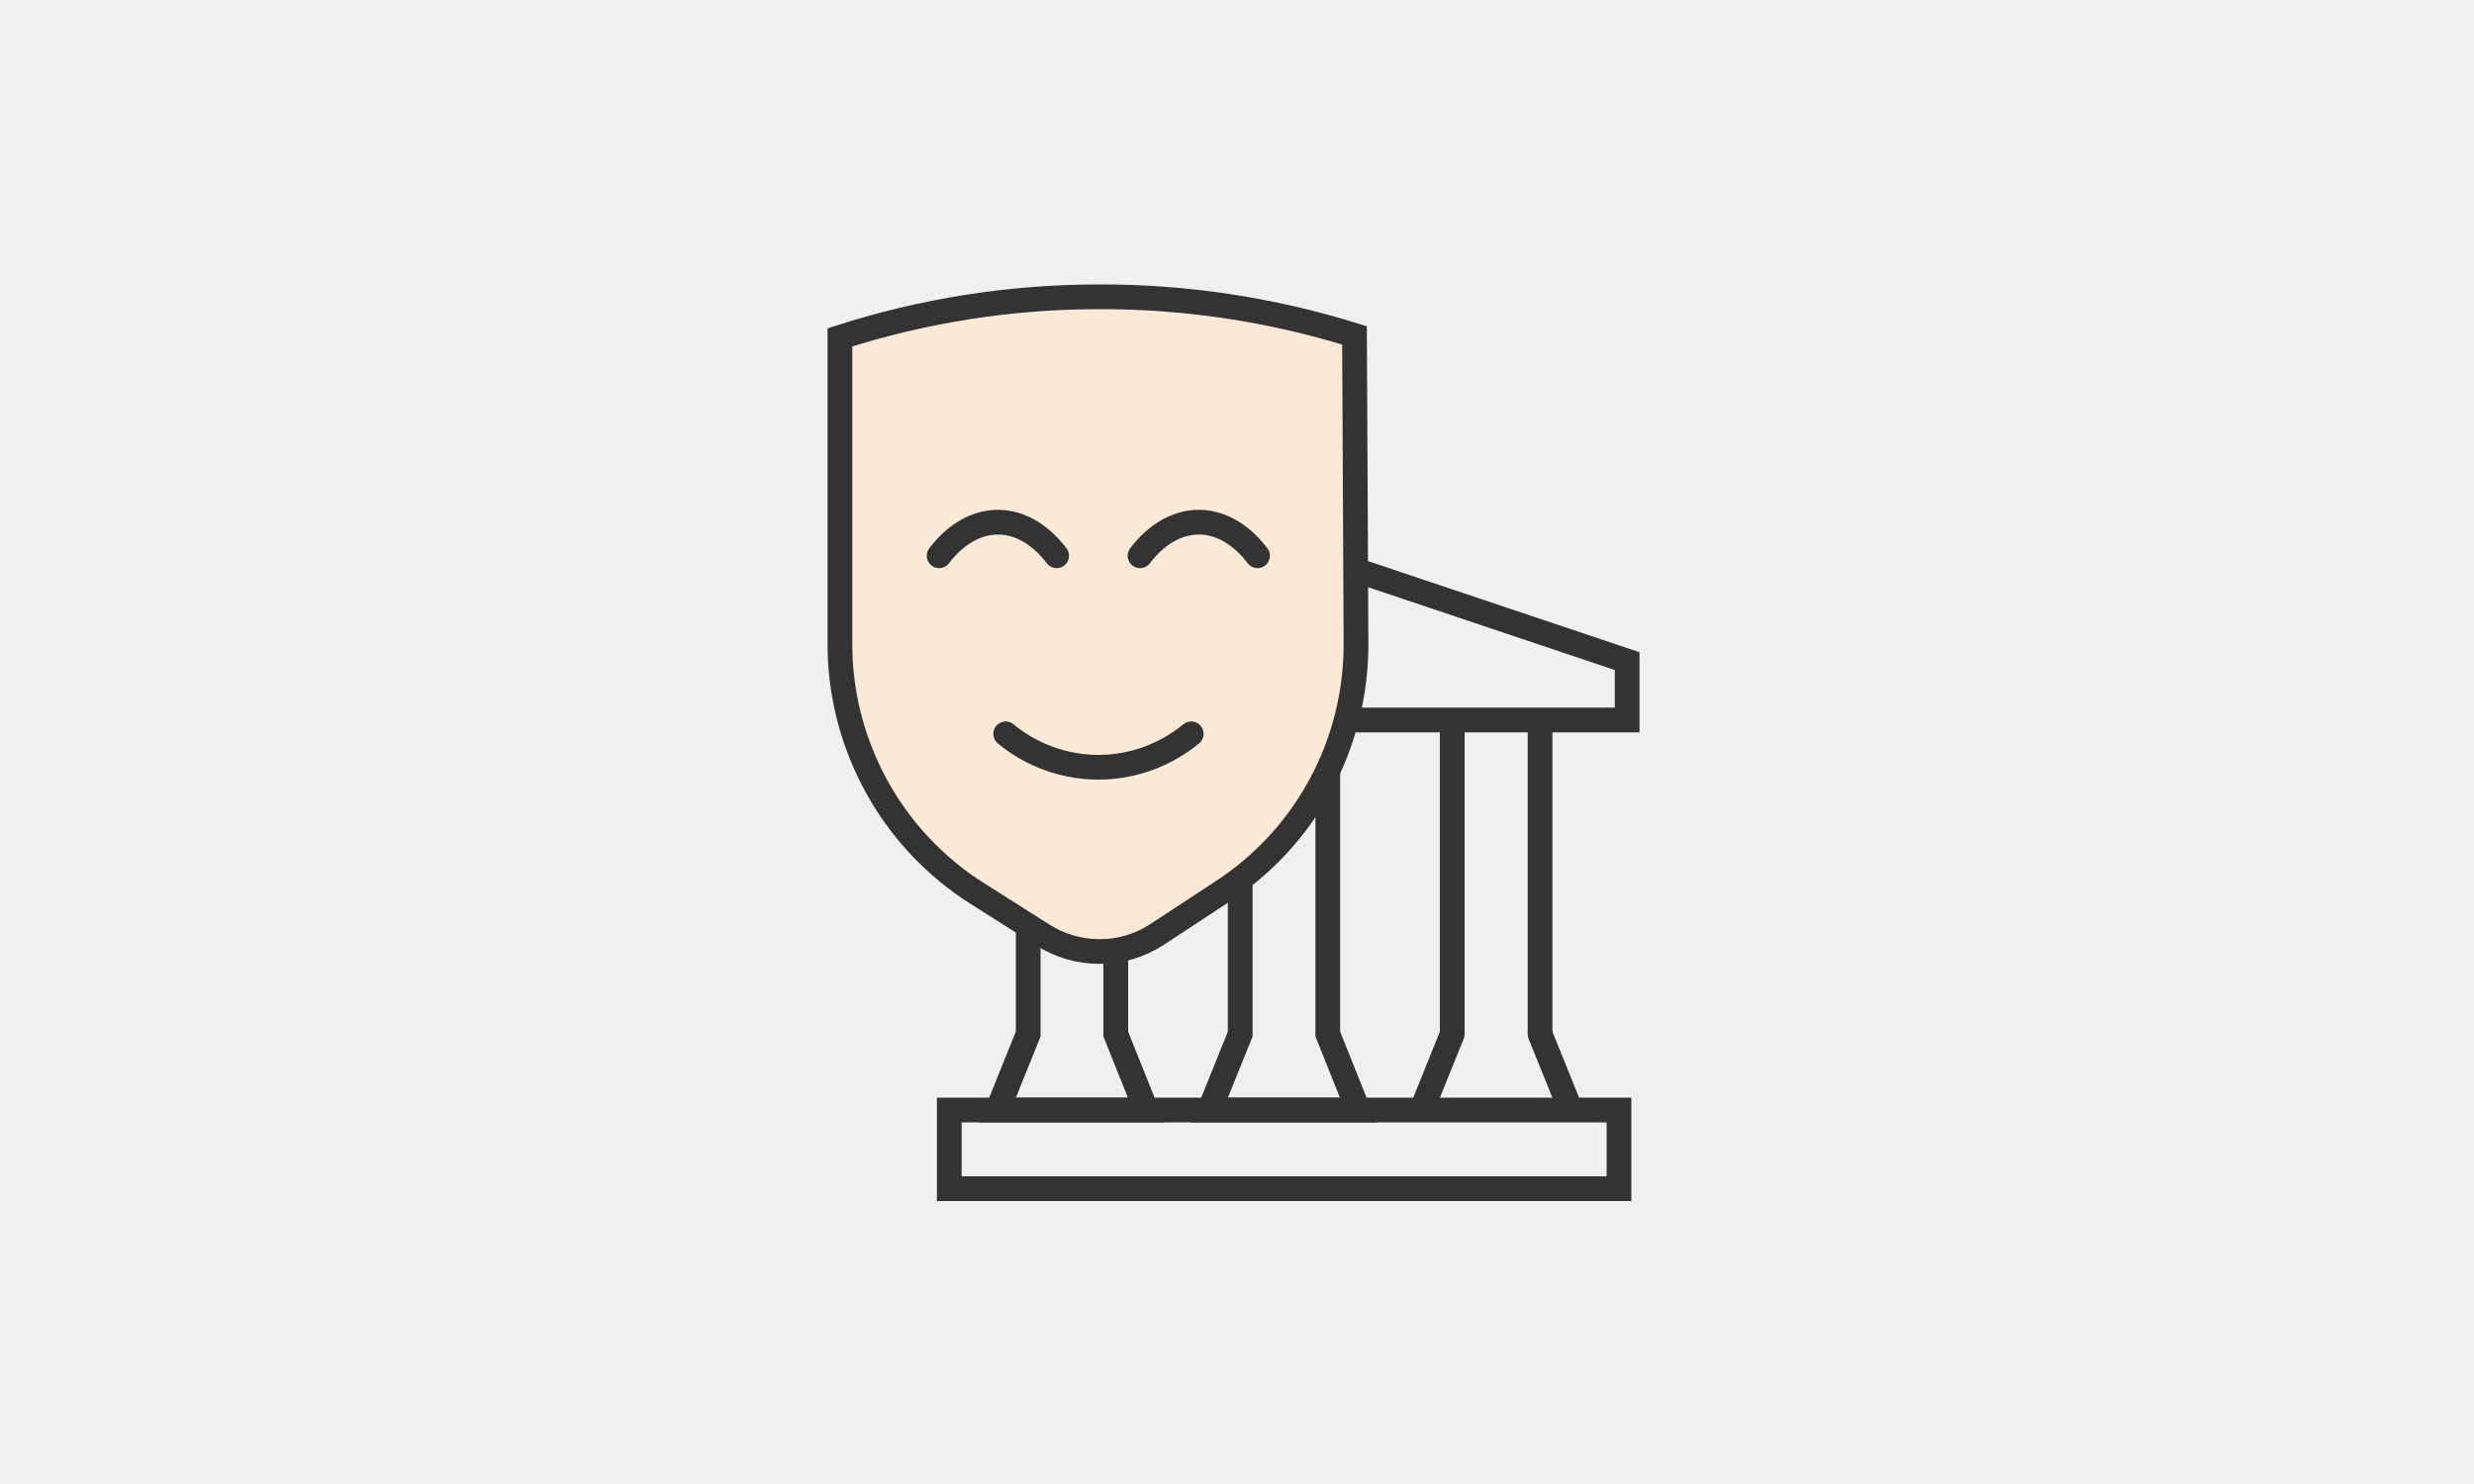
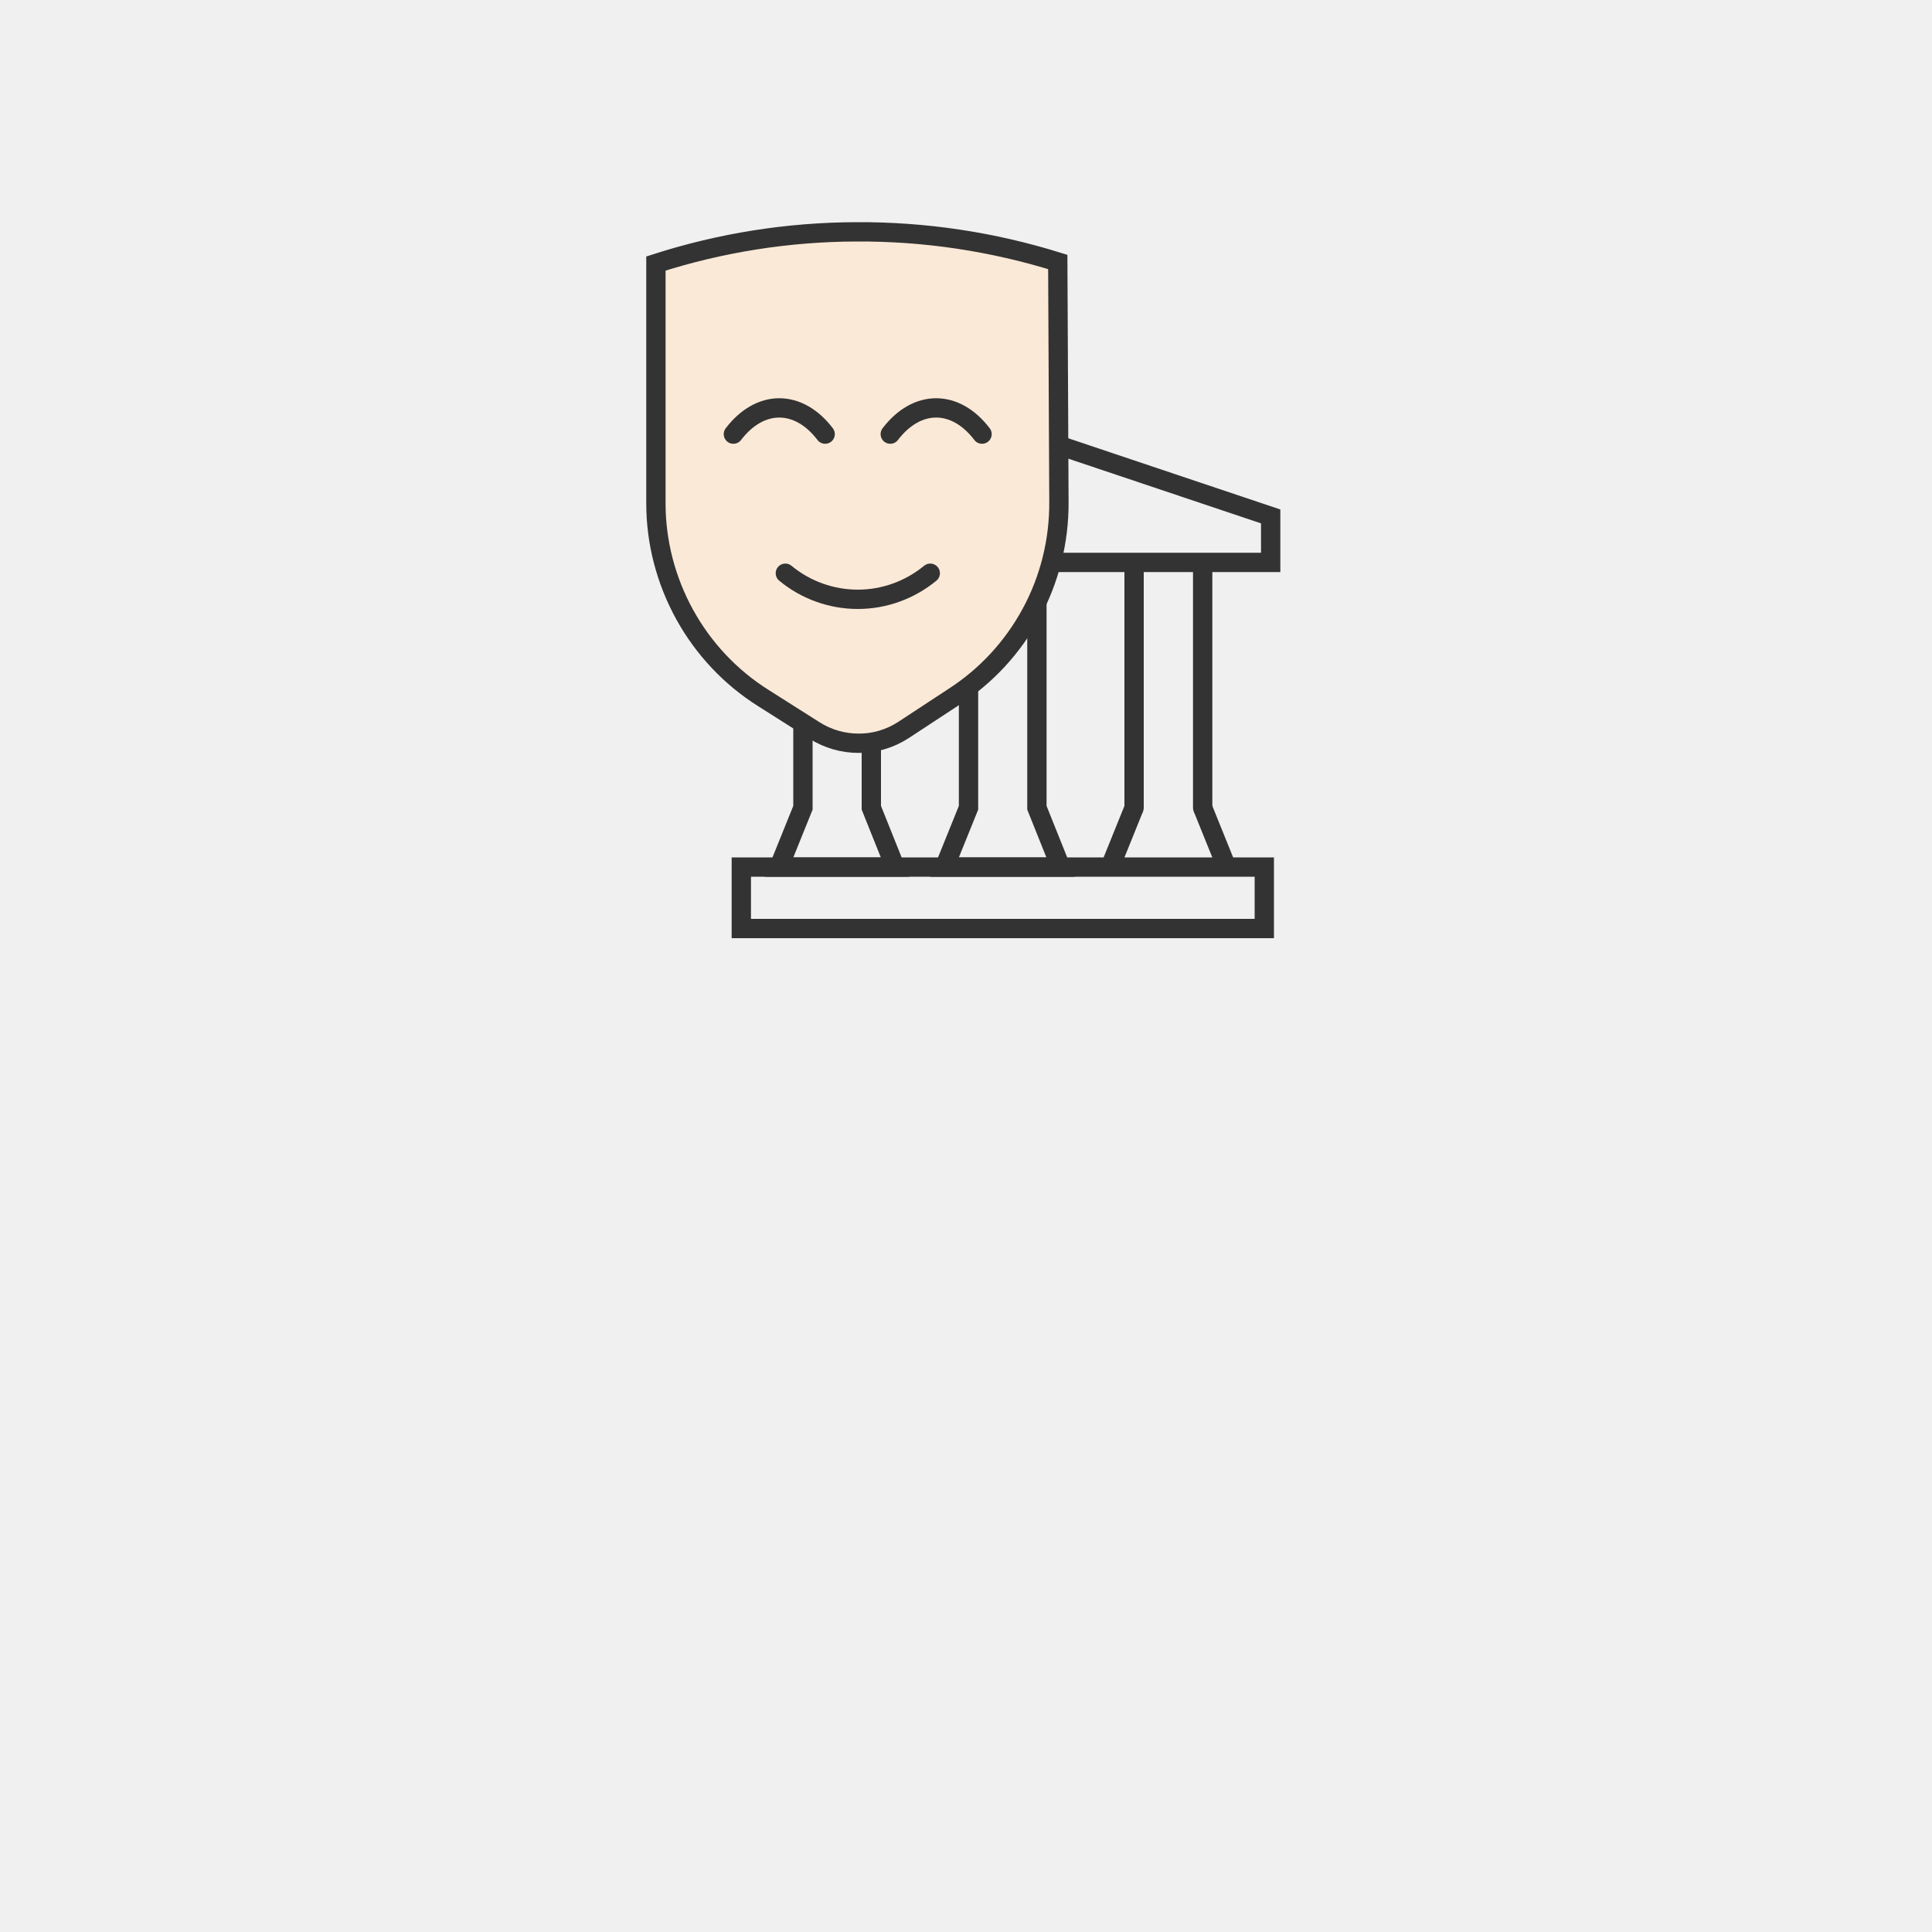
- <svg xmlns="http://www.w3.org/2000/svg" id="Layer_1" data-name="Layer 1" viewBox="0 0 100 60">
+ <svg xmlns="http://www.w3.org/2000/svg" id="Layer_1" data-name="Layer 1" viewBox="0 0 100 100">
  <defs>
    <style>
      .cls-1 {
        fill: #fff;
      }

      .cls-2 {
        fill: #FBE9D7;
      }

      .cls-3 {
        stroke-linecap: round;
      }

      .cls-3, .cls-4 {
        fill: none;
        stroke: #333;
        stroke-miterlimit: 10;
      }
    </style>
  </defs>
  <g>
    <polyline class="cls-2" points="54.81 27.62 54.41 29.01 51.73 33.95 45.88 38.16 43.4 38.16 37.79 34.57 35.57 31.7 34.37 28.49 34.09 13.64 37.06 12.84 44.4 12.01 49.95 12.44 54.75 13.57 54.9 24.84" />
    <g>
      <path class="cls-4" d="M65.44,44.88h-27.07v3.18h27.07v-3.18Z" />
      <path class="cls-4" d="M54.41,29.11h11.36v-2.38l-10.96-3.68" />
      <path class="cls-4" d="M50.13,35.54v6.27l-1.24,3.07h6.01l-1.23-3.07v-10.67" />
      <path class="cls-4" d="M41.56,37.43v4.38l-1.24,3.07h6.01l-1.23-3.07v-3.42" />
      <path class="cls-4" d="M44.33,12c3.54-.02,7.05,.51,10.42,1.56l.06,12.43c.01,2.01-.48,3.99-1.44,5.76-.96,1.77-2.34,3.26-4.04,4.35l-2.59,1.7c-.69,.44-1.49,.68-2.31,.67-.8,0-1.59-.23-2.27-.66l-2.65-1.68c-1.7-1.07-3.1-2.56-4.07-4.32-.97-1.76-1.49-3.74-1.49-5.75V13.64c3.36-1.08,6.85-1.63,10.37-1.64h0Z" />
      <path class="cls-3" d="M40.65,29.67c1.05,.87,2.38,1.35,3.75,1.35s2.69-.48,3.75-1.35" />
      <path class="cls-3" d="M42.71,22.47c-1.38-1.81-3.37-1.81-4.75,0" />
      <path class="cls-3" d="M50.83,22.47c-1.38-1.81-3.37-1.81-4.75,0" />
    </g>
  </g>
  <line class="cls-4" x1="57.46" y1="44.88" x2="58.7" y2="41.81" />
  <line class="cls-4" x1="62.25" y1="41.81" x2="63.49" y2="44.88" />
  <line class="cls-3" x1="58.7" y1="29.53" x2="58.7" y2="41.81" />
  <line class="cls-3" x1="62.25" y1="29.31" x2="62.25" y2="41.81" />
</svg>
